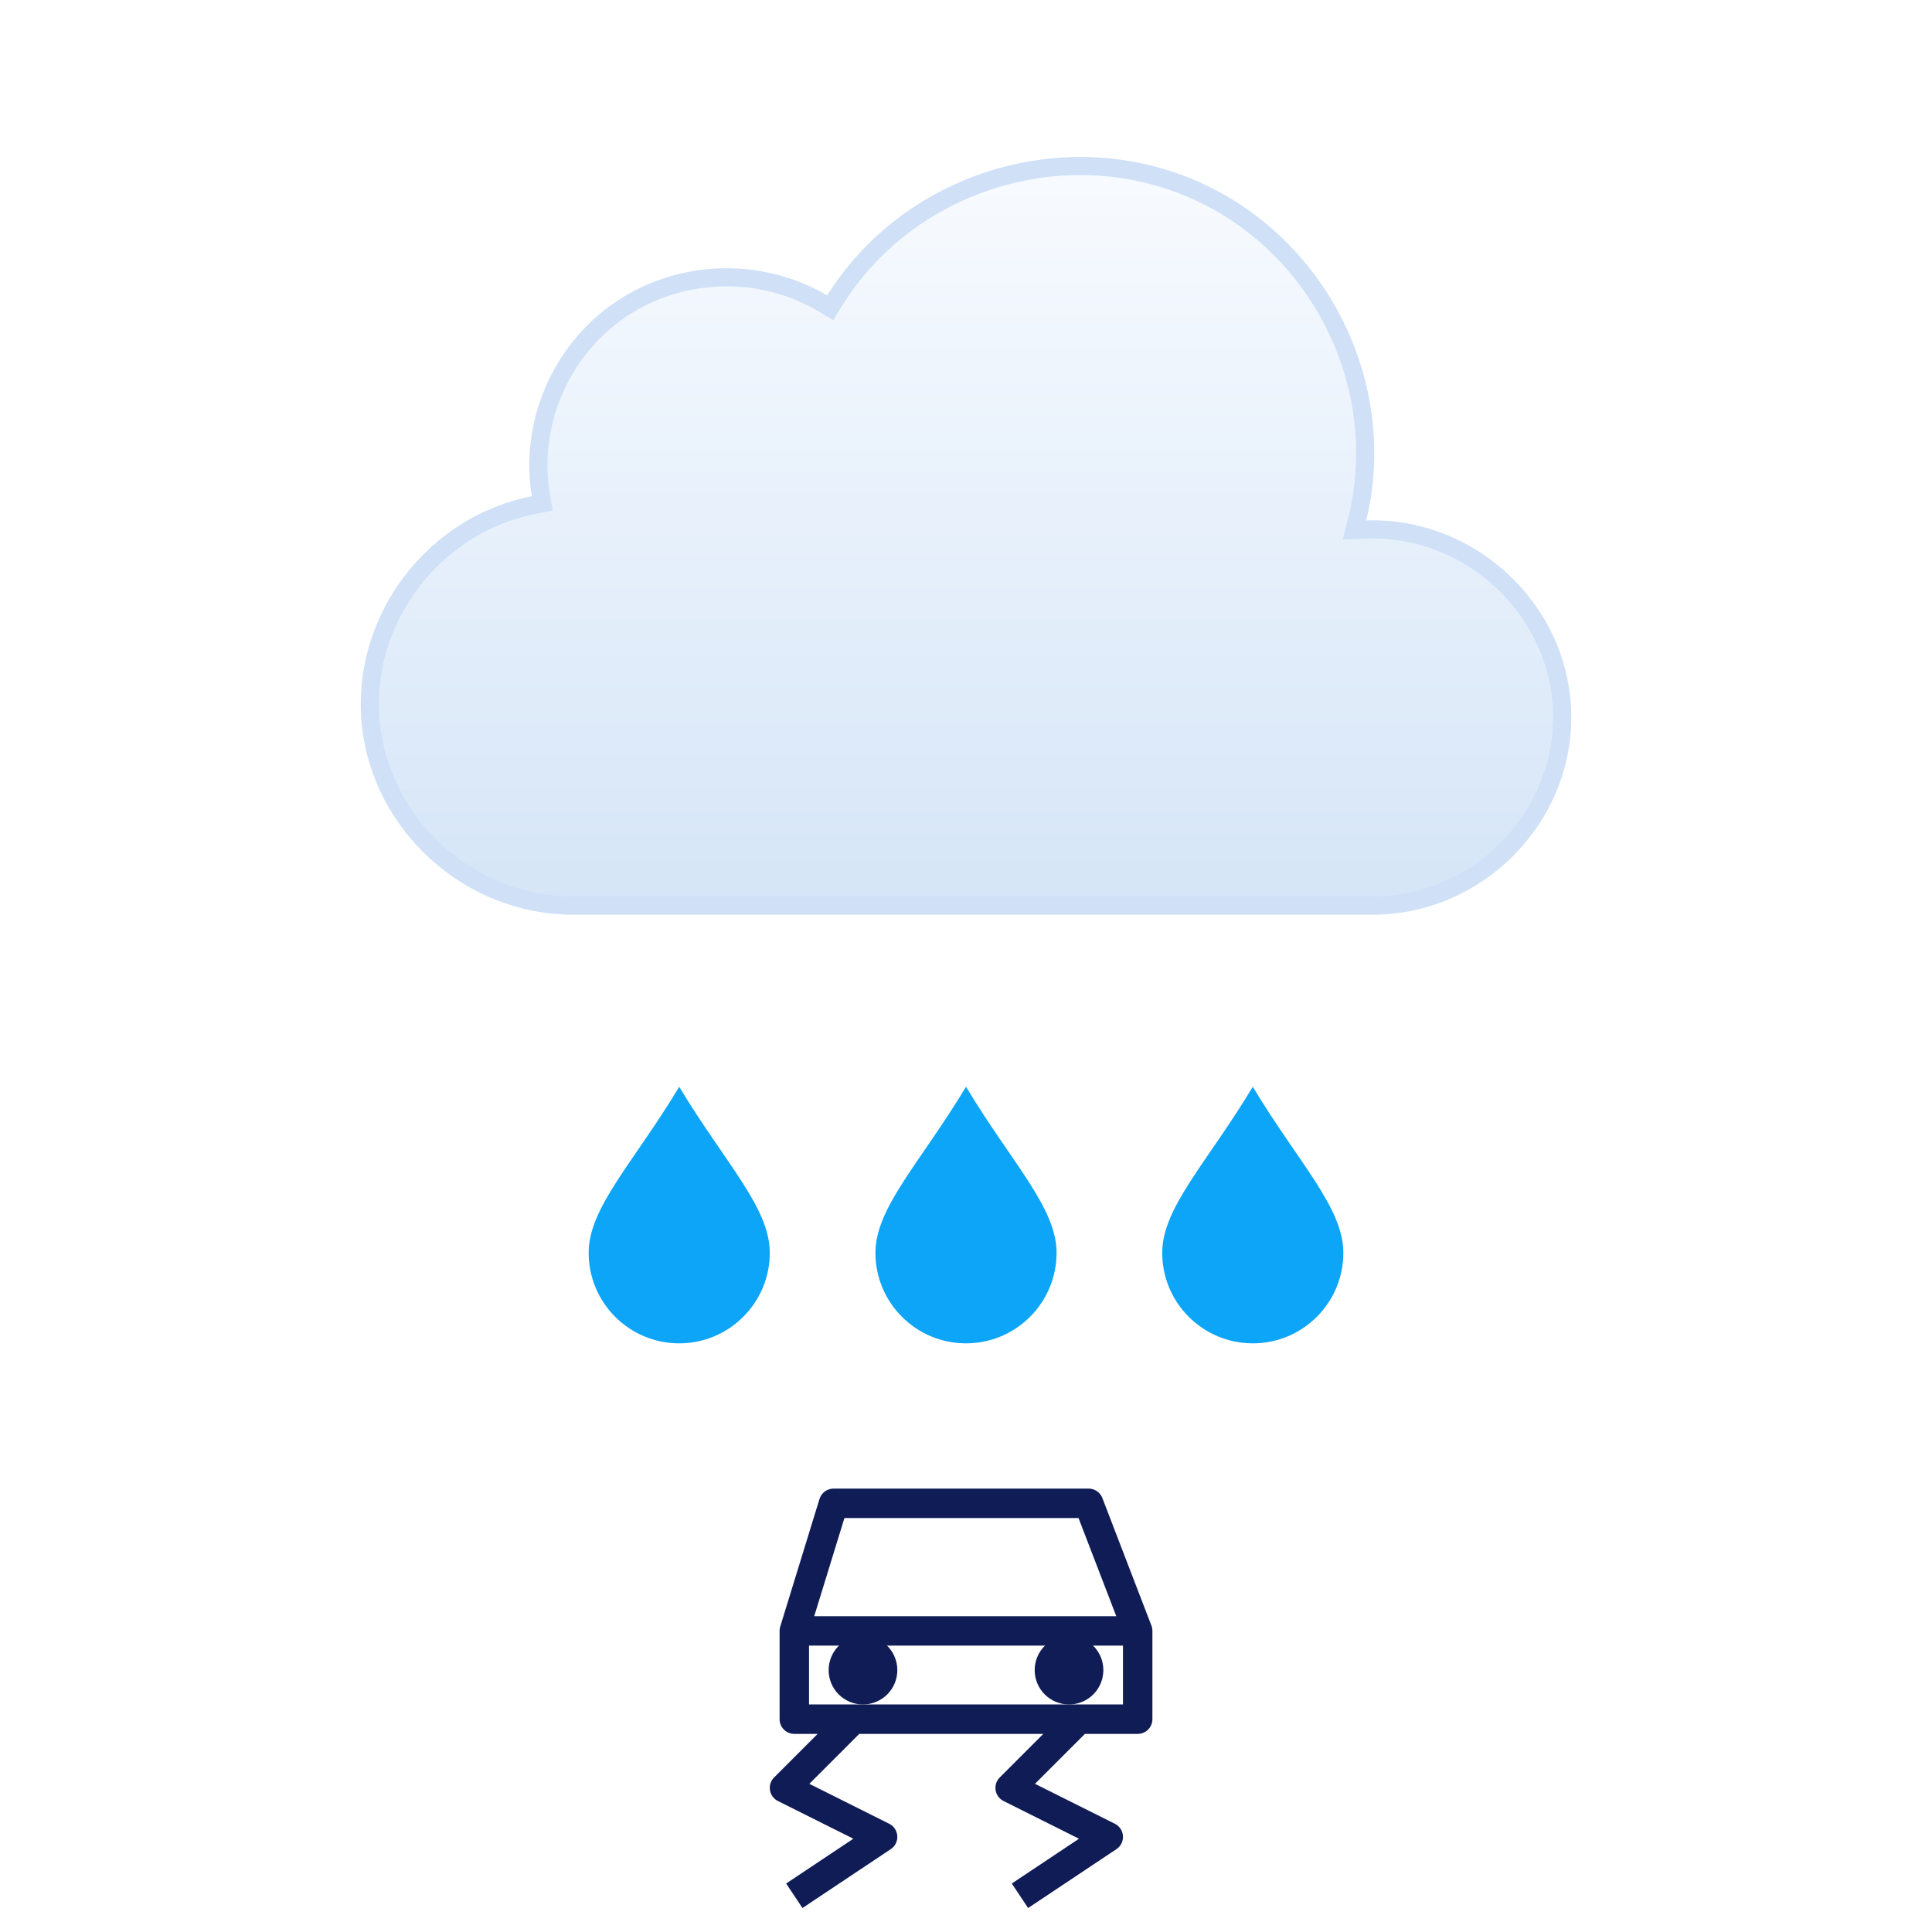
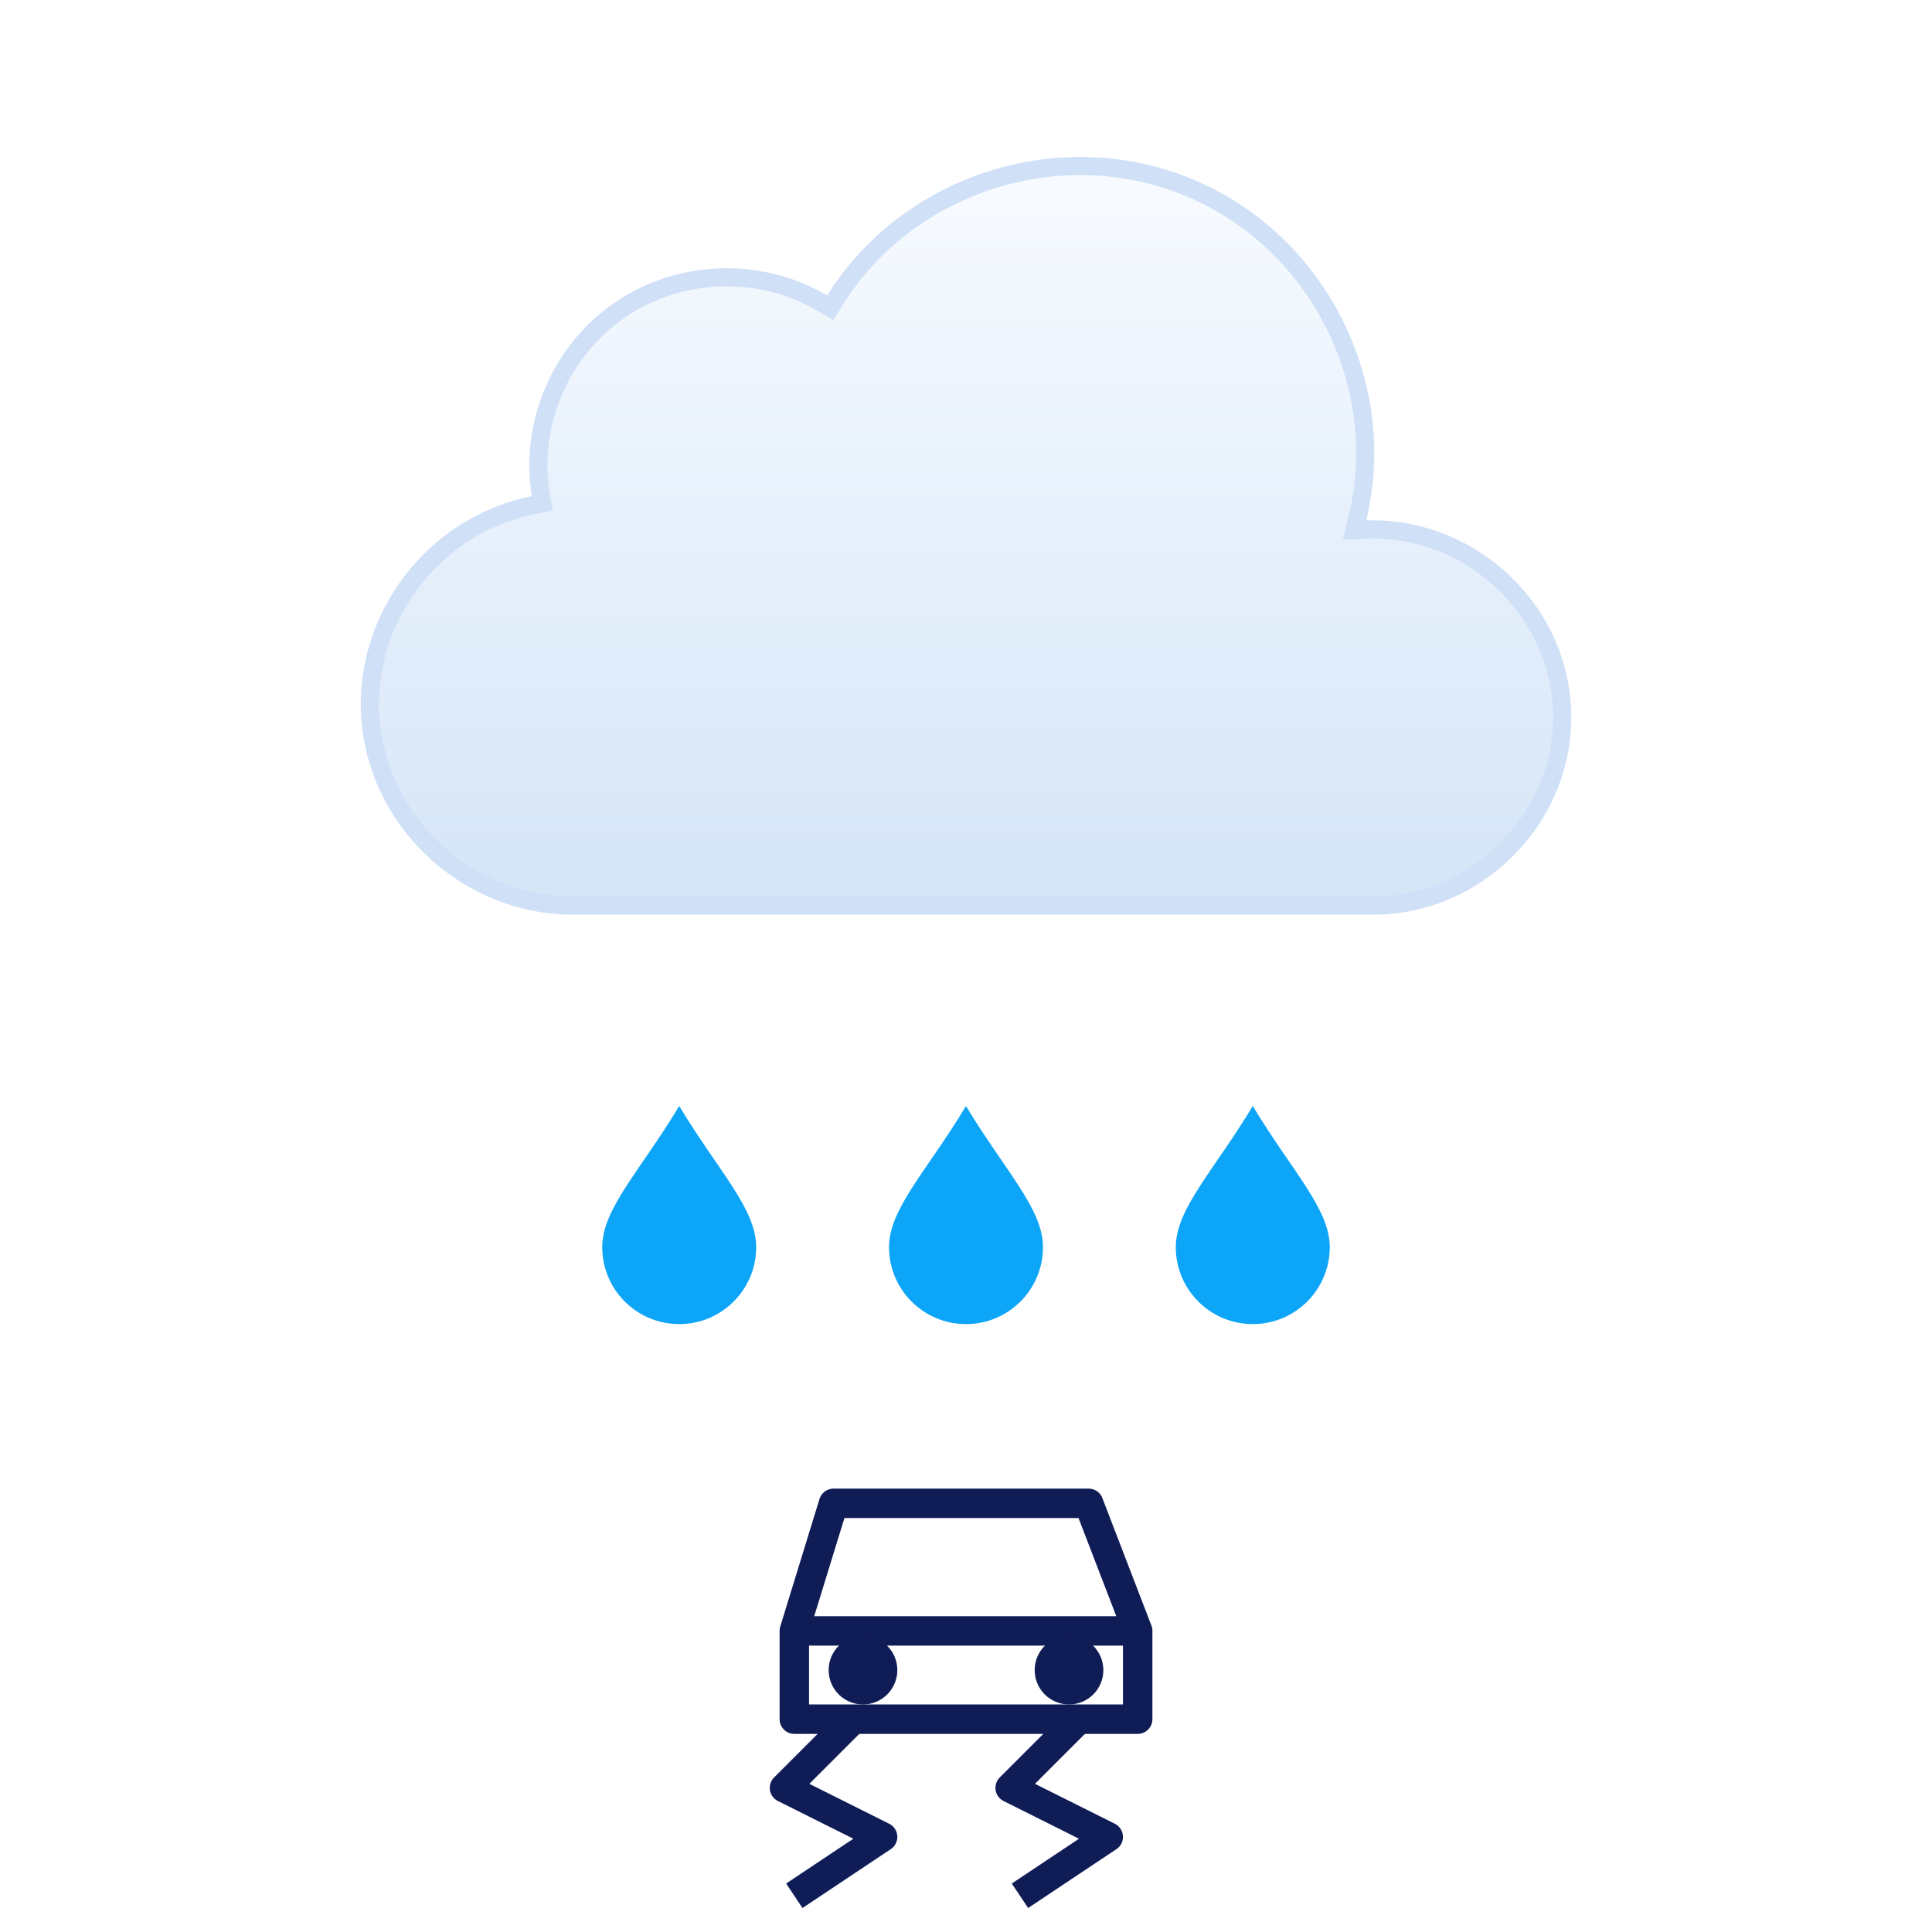
<svg xmlns="http://www.w3.org/2000/svg" viewBox="0 0 128 128" fill="none">
  <defs>
    <linearGradient id="cloud" x1="0" y1="0" x2="0" y2="1">
      <stop stop-color="#f8fbff" />
      <stop offset="1" stop-color="#d5e5f7" />
    </linearGradient>
    <radialGradient id="hail">
      <stop stop-color="white" />
      <stop offset=".55" stop-color="#d8f2ff" />
      <stop offset="1" stop-color="#31a9fa" />
    </radialGradient>
  </defs>
  <g data-part="cloud" transform="translate(0 -28.5) translate(64 64) scale(1) translate(-64 -64)">
    <path d="M55.262 48.475C60.123 40.611 70.297 37.38 78.815 40.943C87.321 44.502 92.138 54.003 89.903 62.965L89.742 63.614L90.411 63.585C97.42 63.279 103.5 68.992 103.5 76.028C103.5 82.84 97.772 88.5 90.977 88.5H37.954C31.128 88.502 25.203 83.171 24.559 76.36C23.916 69.552 28.737 63.212 35.443 61.945L35.926 61.853L35.842 61.369C35.026 56.624 37.126 51.717 41.105 49.013C45.095 46.301 50.446 46.154 54.58 48.64L55.003 48.895L55.262 48.475Z" fill="url(#cloud)" stroke="#cfe0f7" stroke-width="1.2" />
  </g>
-   <path data-part="drop" d="M45.0 72 C42.0 77 39.0 80 39.0 83 A6 6 0 0 0 51.0 83 C51.0 80 48.0 77 45.0 72Z" fill="#0ca5f7" />
-   <path data-part="drop" d="M64.0 72 C61.0 77 58.0 80 58.0 83 A6 6 0 0 0 70.0 83 C70.0 80 67.0 77 64.0 72Z" fill="#0ca5f7" />
-   <path data-part="drop" d="M83.0 72 C80.0 77 77.0 80 77.0 83 A6 6 0 0 0 89.0 83 C89.0 80 86.0 77 83.0 72Z" fill="#0ca5f7" />
+   <path data-part="drop" transform="translate(45 80.5) scale(.85) translate(-45 -80.5)" d="M45.0 72 C42.0 77 39.0 80 39.0 83 A6 6 0 0 0 51.0 83 C51.0 80 48.0 77 45.0 72Z" fill="#0ca5f7" />
+   <path data-part="drop" transform="translate(64 80.5) scale(.85) translate(-64 -80.5)" d="M64.0 72 C61.0 77 58.0 80 58.0 83 A6 6 0 0 0 70.0 83 C70.0 80 67.0 77 64.0 72Z" fill="#0ca5f7" />
+   <path data-part="drop" transform="translate(83 80.5) scale(.85) translate(-83 -80.5)" d="M83.0 72 C80.0 77 77.0 80 77.0 83 A6 6 0 0 0 89.0 83 C89.0 80 86.0 77 83.0 72Z" fill="#0ca5f7" />
  <g data-part="skid" transform="translate(50.025 97) scale(.65)" stroke="#101c56" stroke-width="3" stroke-linejoin="round" fill="none">
    <path d="M4 17L8 4H34L39 17V26H4ZM4 17H39M10 26L3 33L13 38L4 44M33 26L26 33L36 38L27 44" />
    <circle cx="11" cy="21" r="2" fill="#101c56" />
    <circle cx="32" cy="21" r="2" fill="#101c56" />
  </g>
</svg>
